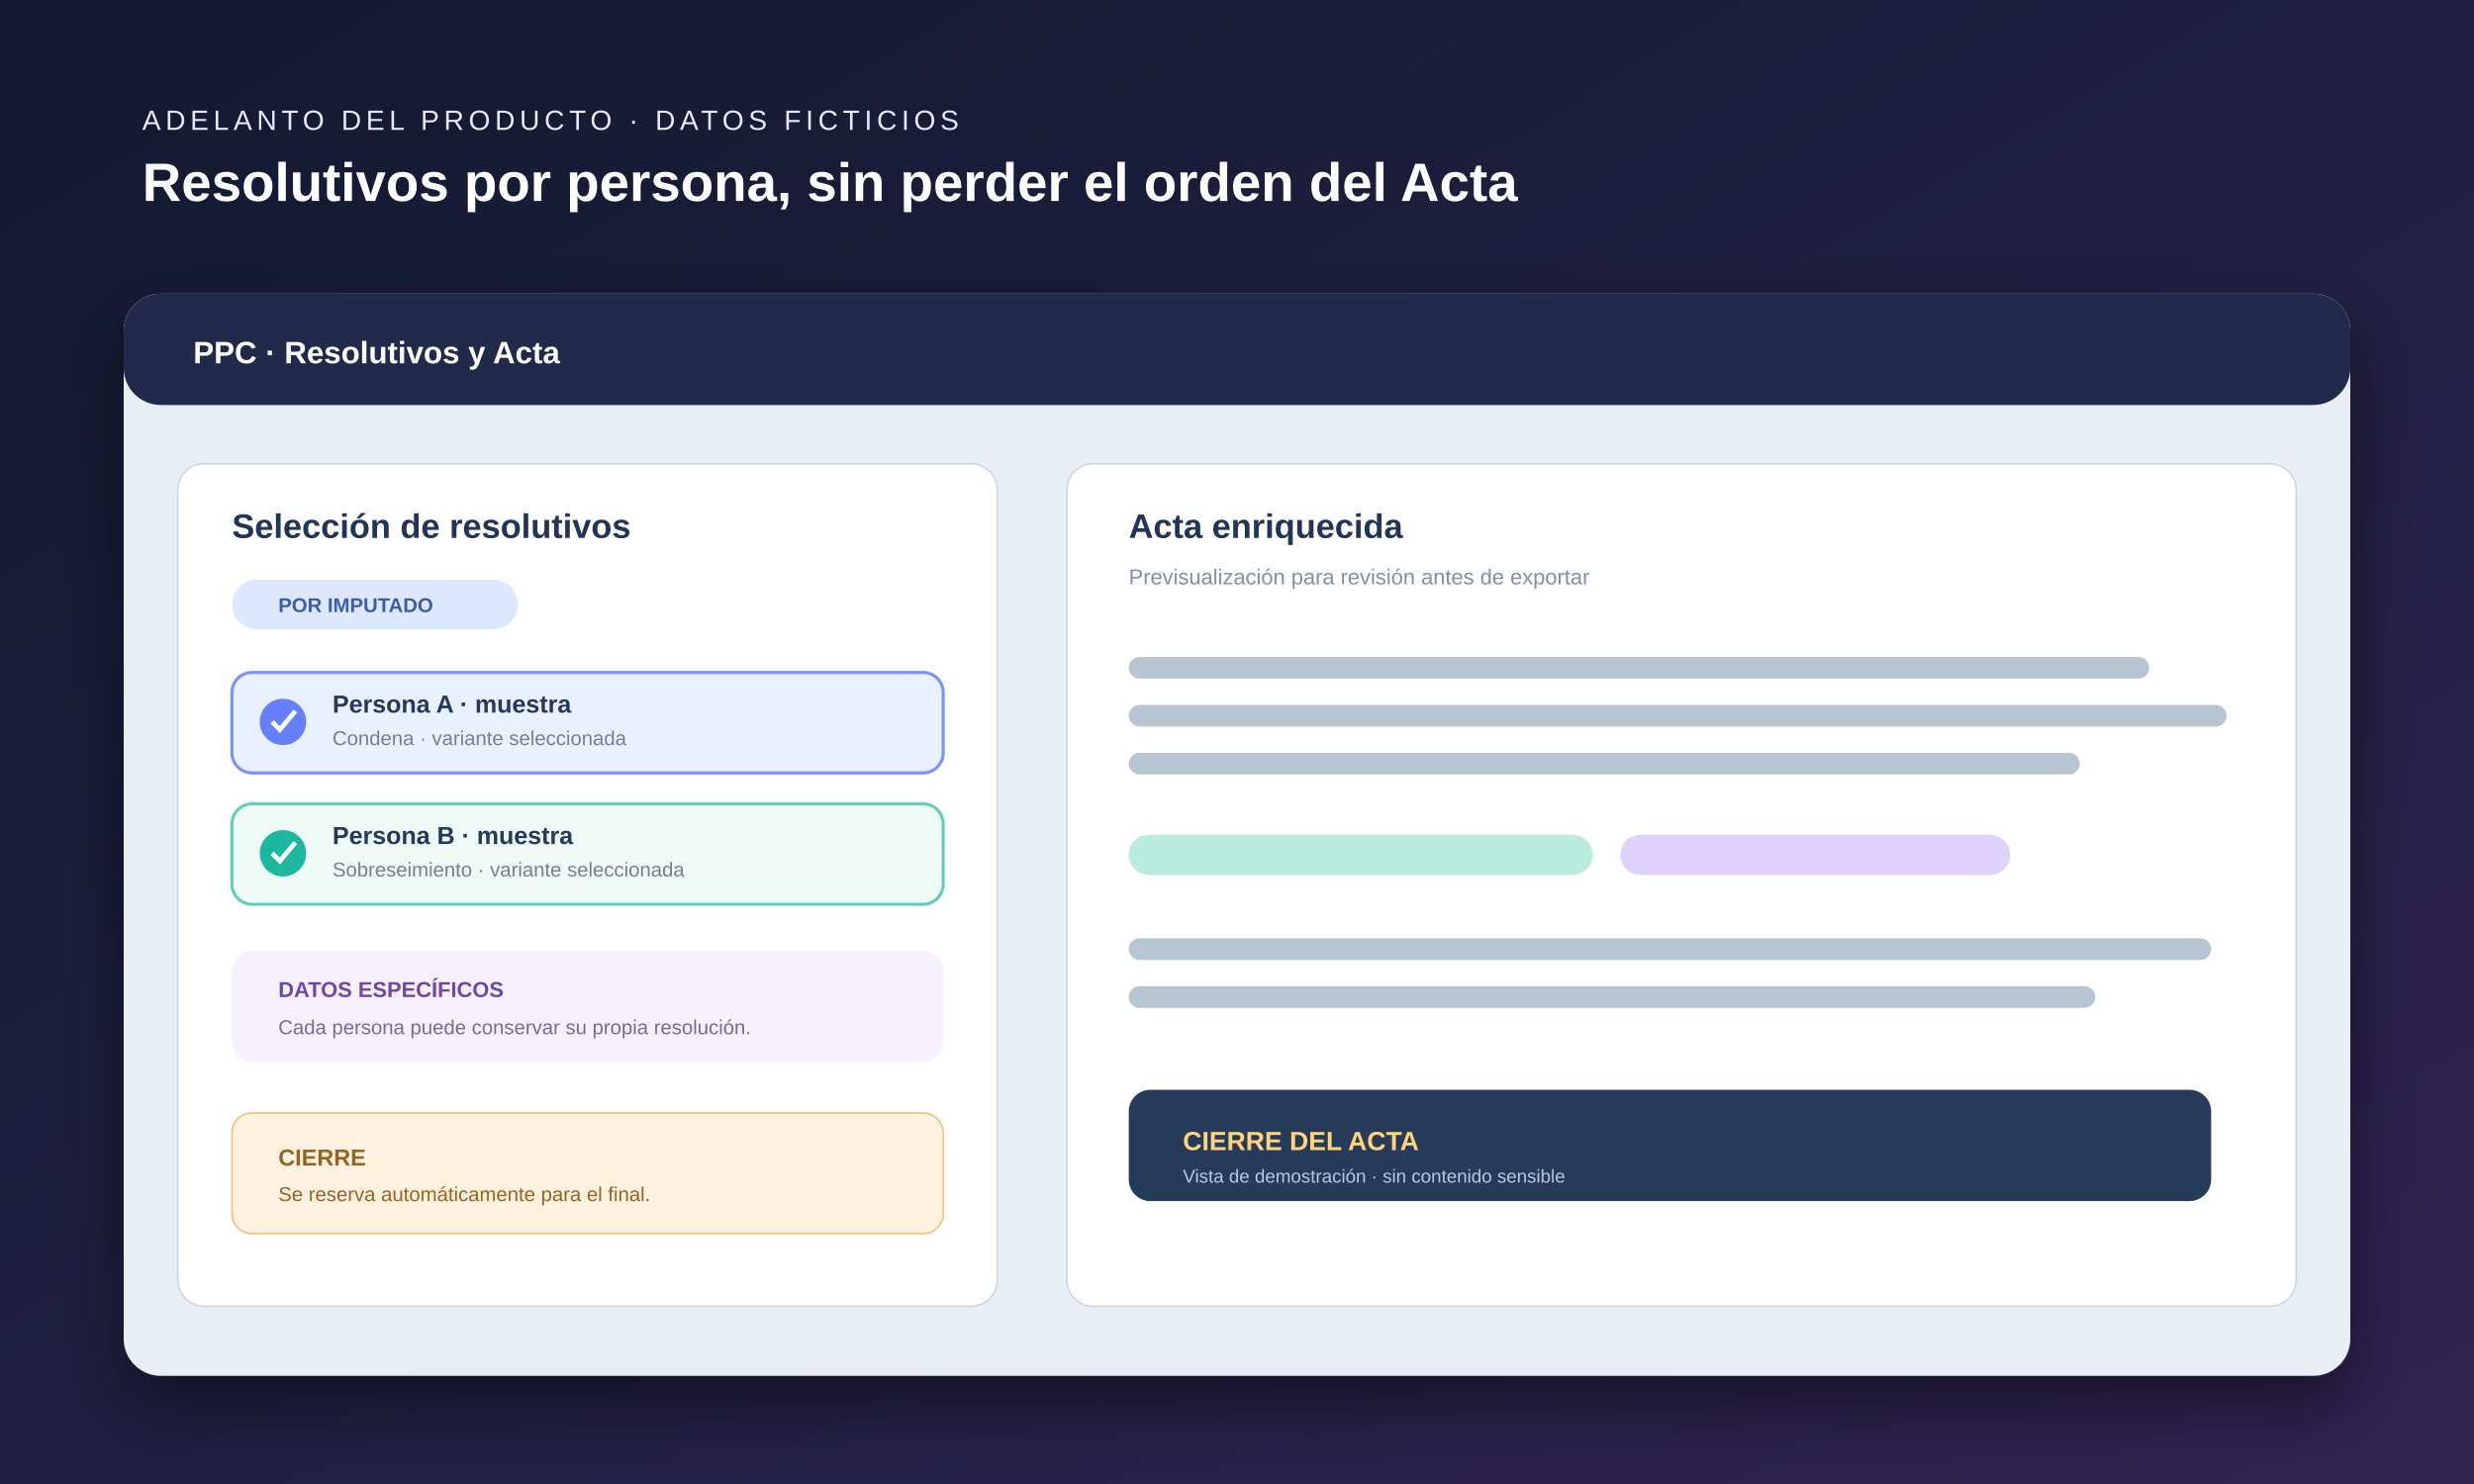
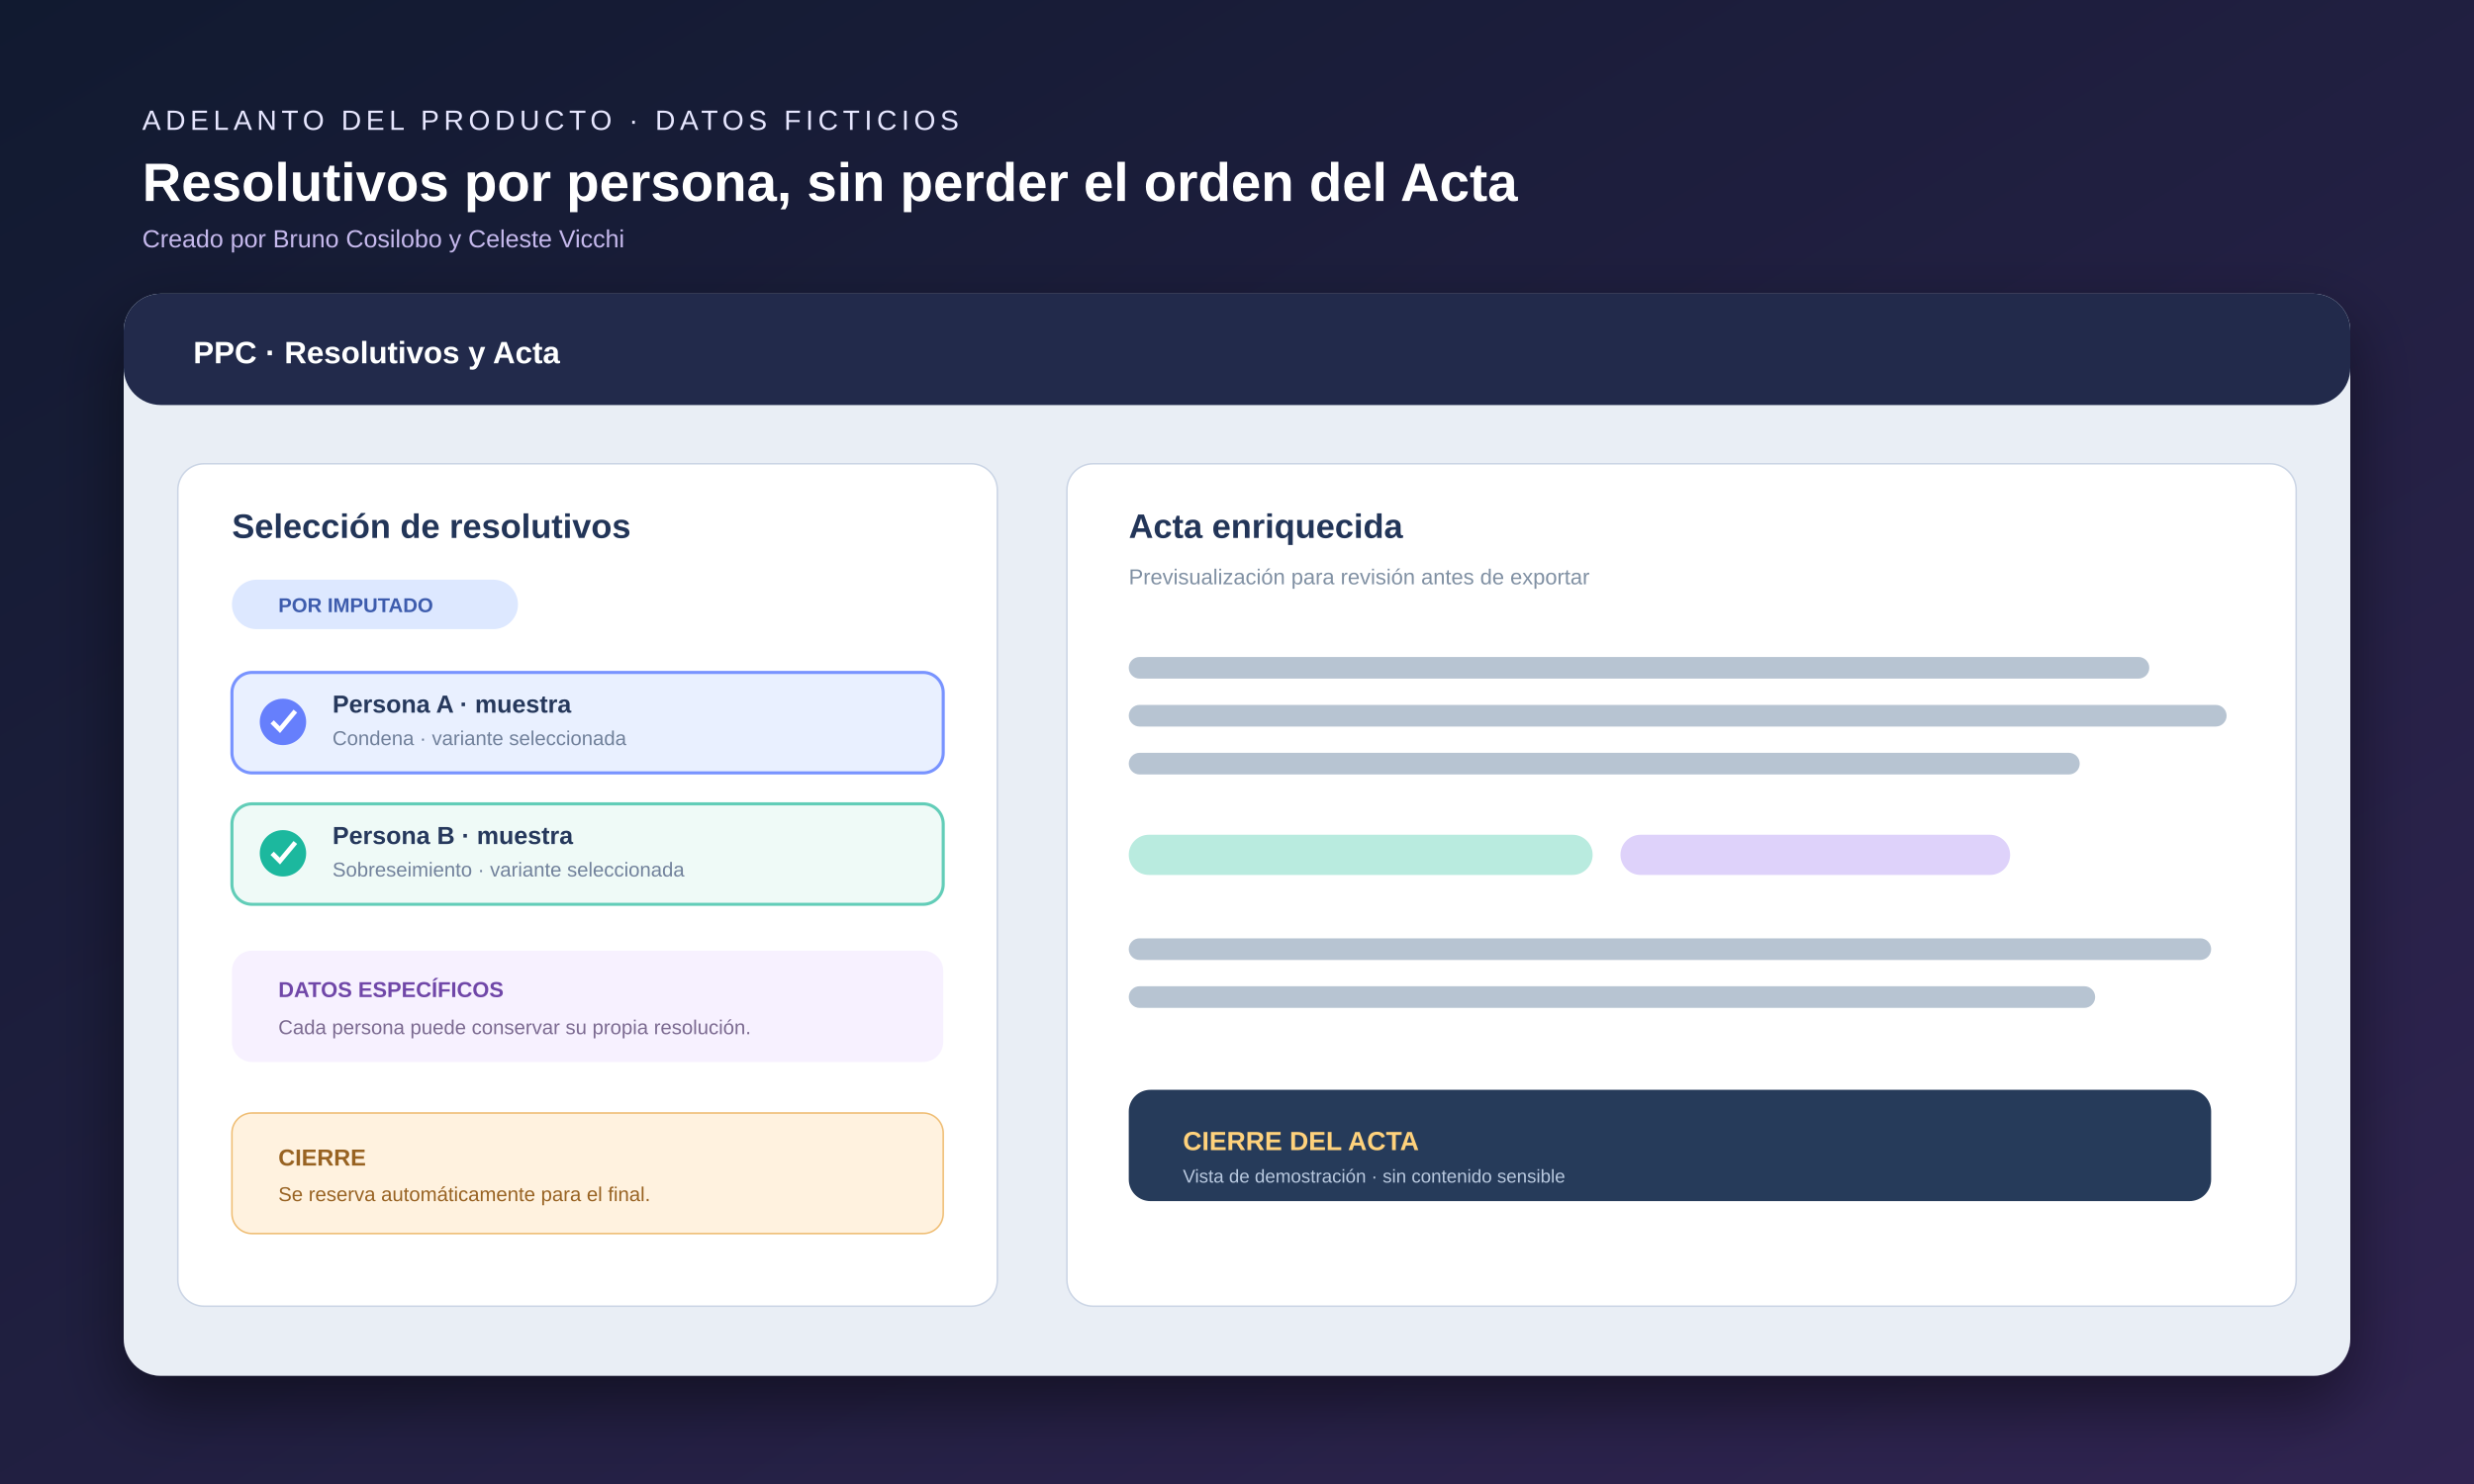
<svg xmlns="http://www.w3.org/2000/svg" viewBox="0 0 1600 960" role="img" aria-labelledby="title desc">
  <defs>
    <linearGradient id="wall" x1="0" y1="0" x2="1" y2="1">
      <stop stop-color="#111a30" />
      <stop offset="1" stop-color="#302451" />
    </linearGradient>
    <filter id="shadow">
      <feDropShadow dx="0" dy="18" stdDeviation="22" flood-color="#05020d" flood-opacity=".48" />
    </filter>
  </defs>
  <rect width="1600" height="960" fill="url(#wall)" />
  <text x="92" y="84" fill="#e7e7ff" font-family="Arial,sans-serif" font-size="18" letter-spacing="3">ADELANTO DEL PRODUCTO · DATOS FICTICIOS</text>
  <text x="92" y="130" fill="#fff" font-family="Arial,sans-serif" font-size="35" font-weight="700">Resolutivos por persona, sin perder el orden del Acta</text>
+   <text x="92" y="160" fill="#c6b9ed" font-family="Arial,sans-serif" font-size="16">Creado por Bruno Cosilobo y Celeste Vicchi</text>
  <g filter="url(#shadow)">
    <rect x="80" y="190" width="1440" height="700" rx="24" fill="#e9eef5" />
    <rect x="80" y="190" width="1440" height="72" rx="24" fill="#202b4c" />
    <text x="125" y="235" fill="#fff" font-family="Arial,sans-serif" font-size="20" font-weight="700">PPC · Resolutivos y Acta</text>
    <rect x="115" y="300" width="530" height="545" rx="17" fill="#fff" stroke="#cbd5e5" />
    <text x="150" y="348" fill="#243558" font-family="Arial,sans-serif" font-size="22" font-weight="700">Selección de resolutivos</text>
    <rect x="150" y="375" width="185" height="32" rx="16" fill="#dde8ff" />
    <text x="180" y="396" fill="#3e5cad" font-family="Arial,sans-serif" font-size="13" font-weight="700">POR IMPUTADO</text>
    <rect x="150" y="435" width="460" height="65" rx="13" fill="#e9f0ff" stroke="#7893ff" stroke-width="2" />
    <circle cx="183" cy="467" r="15" fill="#667ffc" />
    <path d="M176 467l5 5 10-12" fill="none" stroke="#fff" stroke-width="3" />
    <text x="215" y="461" fill="#26395c" font-family="Arial,sans-serif" font-size="16" font-weight="700">Persona A · muestra</text>
    <text x="215" y="482" fill="#71819b" font-family="Arial,sans-serif" font-size="13">Condena · variante seleccionada</text>
    <rect x="150" y="520" width="460" height="65" rx="13" fill="#effaf7" stroke="#62cdb8" stroke-width="2" />
    <circle cx="183" cy="552" r="15" fill="#1bb89e" />
    <path d="M176 552l5 5 10-12" fill="none" stroke="#fff" stroke-width="3" />
    <text x="215" y="546" fill="#26395c" font-family="Arial,sans-serif" font-size="16" font-weight="700">Persona B · muestra</text>
    <text x="215" y="567" fill="#71819b" font-family="Arial,sans-serif" font-size="13">Sobreseimiento · variante seleccionada</text>
    <rect x="150" y="615" width="460" height="72" rx="13" fill="#f7f1ff" />
    <text x="180" y="645" fill="#7047a8" font-family="Arial,sans-serif" font-size="14" font-weight="700">DATOS ESPECÍFICOS</text>
    <text x="180" y="669" fill="#7c6b91" font-family="Arial,sans-serif" font-size="13">Cada persona puede conservar su propia resolución.</text>
    <rect x="150" y="720" width="460" height="78" rx="13" fill="#fff2df" stroke="#efbd73" />
    <text x="180" y="754" fill="#986324" font-family="Arial,sans-serif" font-size="15" font-weight="700">CIERRE</text>
    <text x="180" y="777" fill="#986324" font-family="Arial,sans-serif" font-size="13">Se reserva automáticamente para el final.</text>
    <rect x="690" y="300" width="795" height="545" rx="17" fill="#fff" stroke="#cbd5e5" />
    <text x="730" y="348" fill="#243558" font-family="Arial,sans-serif" font-size="22" font-weight="700">Acta enriquecida</text>
    <text x="730" y="378" fill="#8090a3" font-family="Arial,sans-serif" font-size="14">Previsualización para revisión antes de exportar</text>
    <rect x="730" y="425" width="660" height="14" rx="7" fill="#b7c4d2" />
    <rect x="730" y="456" width="710" height="14" rx="7" fill="#b7c4d2" />
    <rect x="730" y="487" width="615" height="14" rx="7" fill="#b7c4d2" />
    <rect x="730" y="540" width="300" height="26" rx="13" fill="#b9ebdf" />
    <rect x="1048" y="540" width="252" height="26" rx="13" fill="#ded2fa" />
    <rect x="730" y="607" width="700" height="14" rx="7" fill="#b7c4d2" />
    <rect x="730" y="638" width="625" height="14" rx="7" fill="#b7c4d2" />
    <rect x="730" y="705" width="700" height="72" rx="14" fill="#263b5a" />
    <text x="765" y="744" fill="#ffd27b" font-family="Arial,sans-serif" font-size="17" font-weight="700">CIERRE DEL ACTA</text>
    <text x="765" y="765" fill="#b9c9df" font-family="Arial,sans-serif" font-size="12">Vista de demostración · sin contenido sensible</text>
  </g>
</svg>
